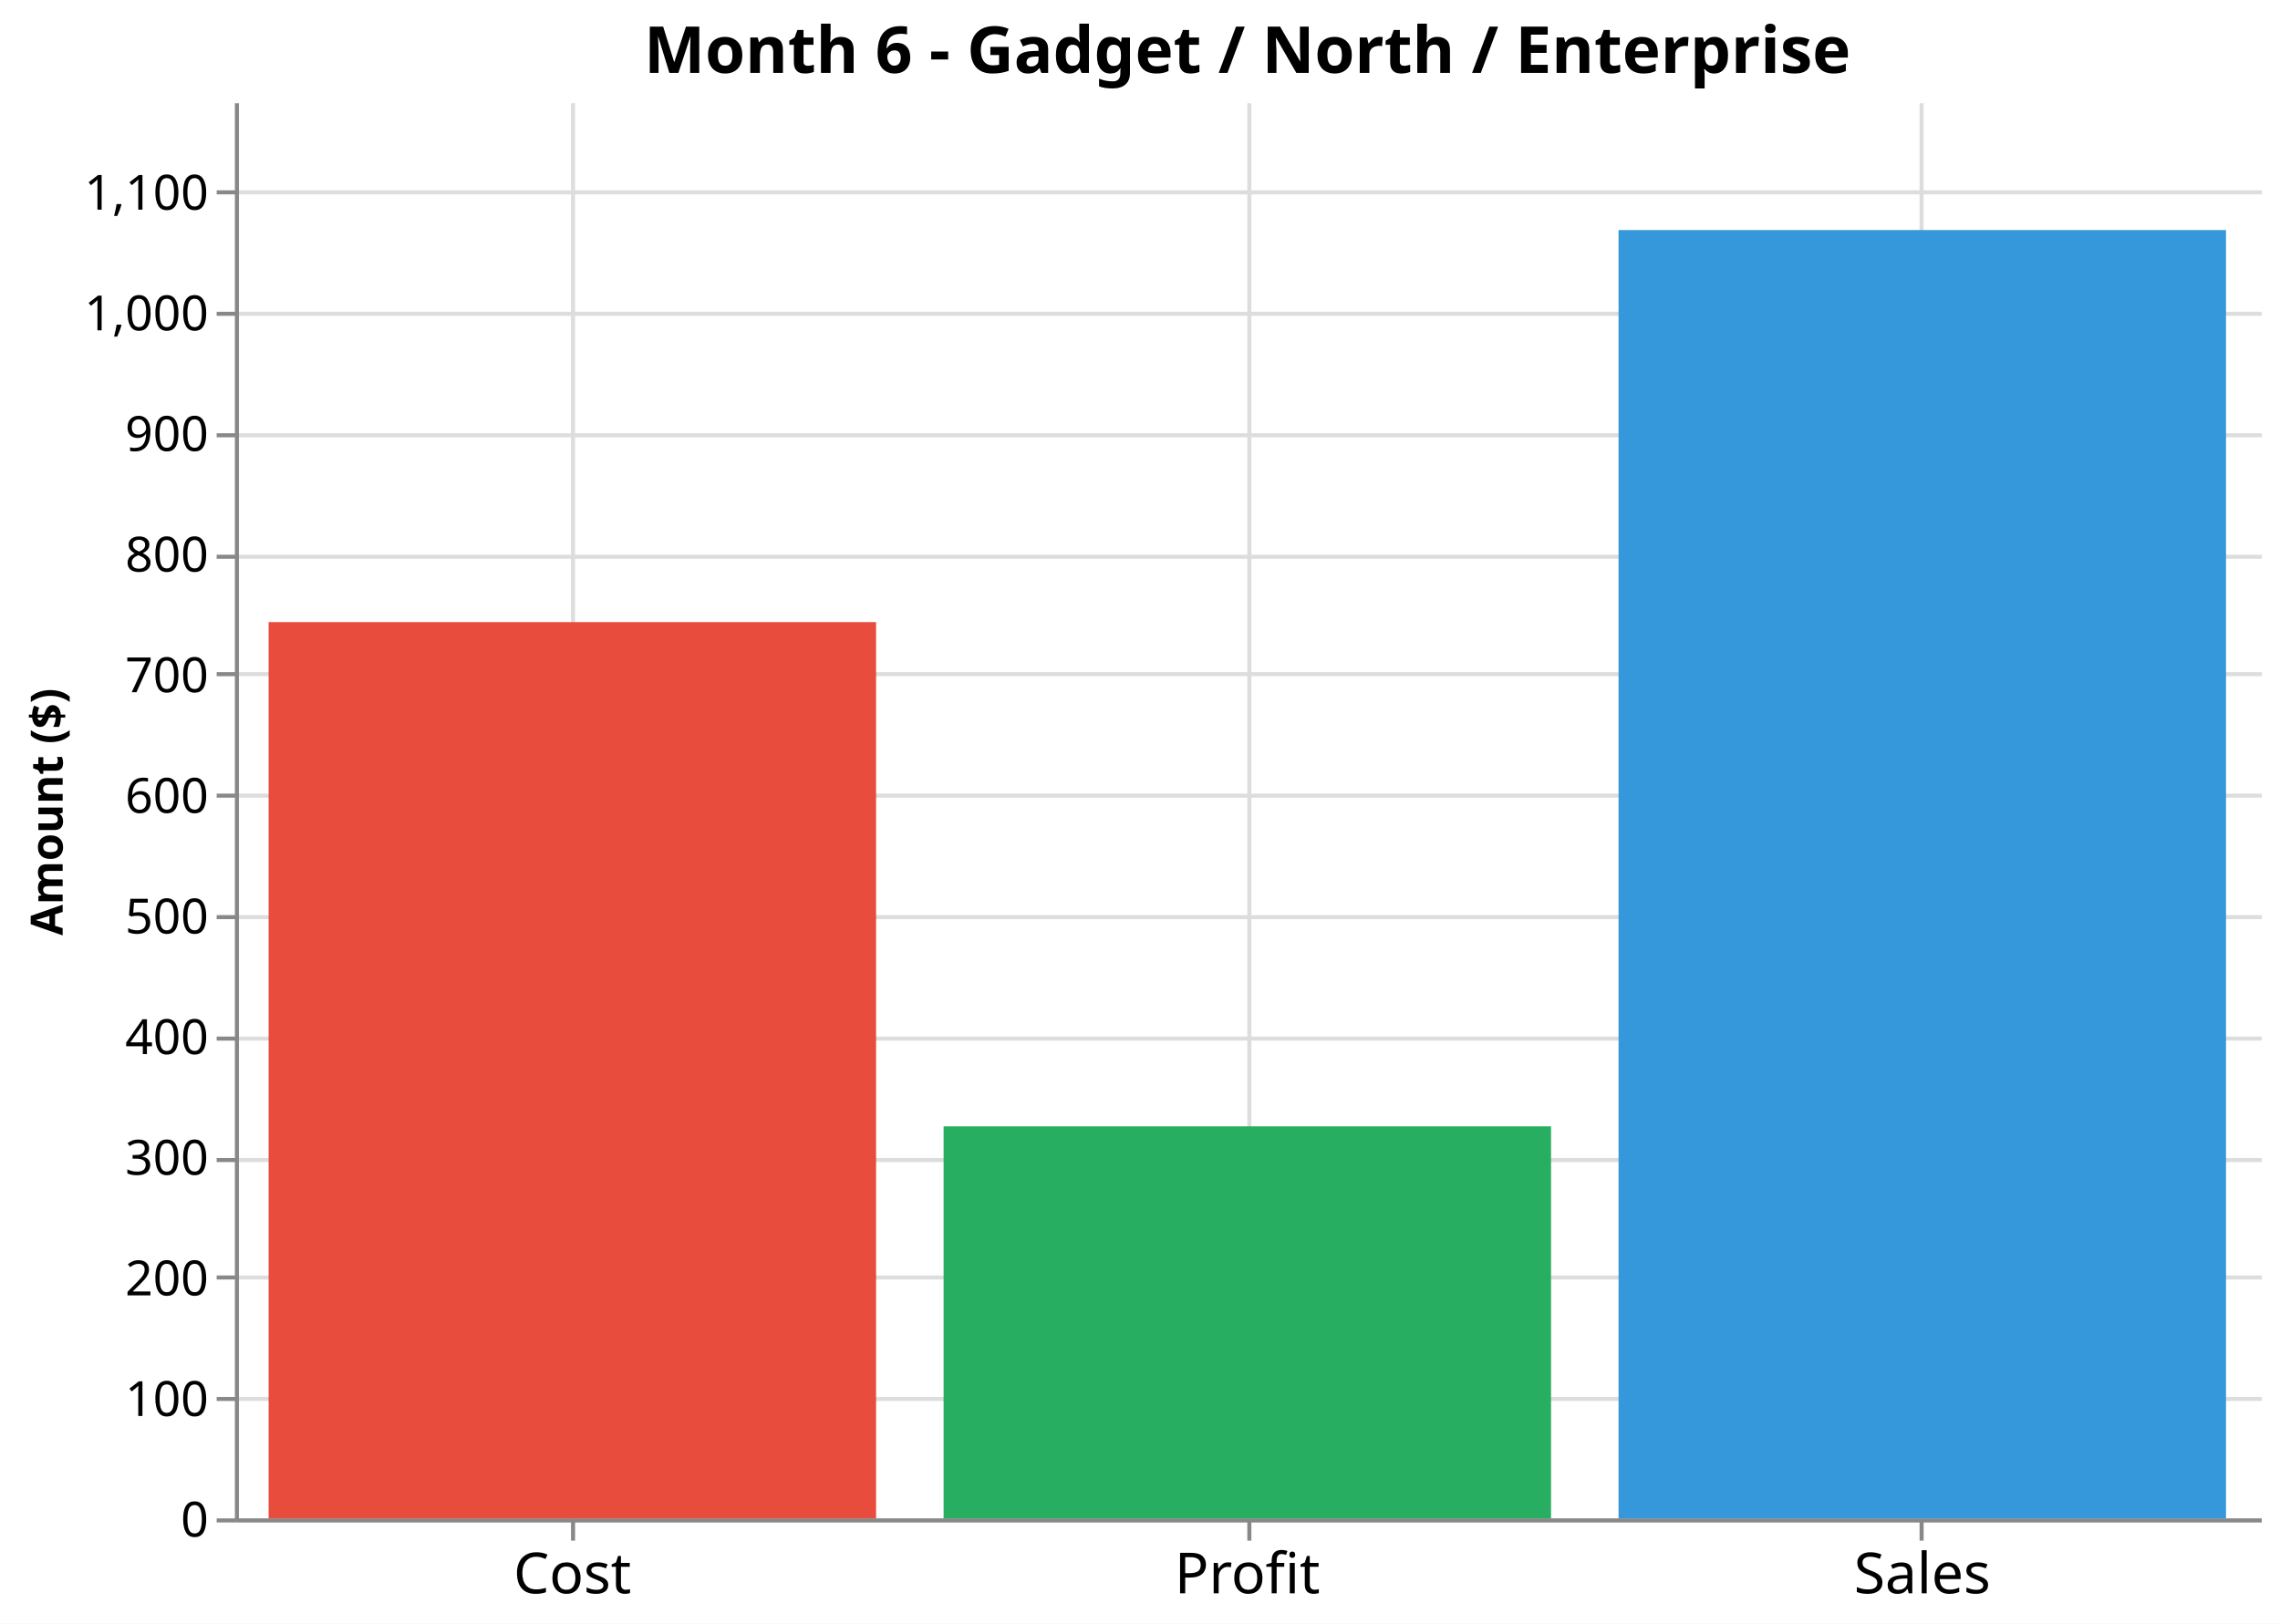
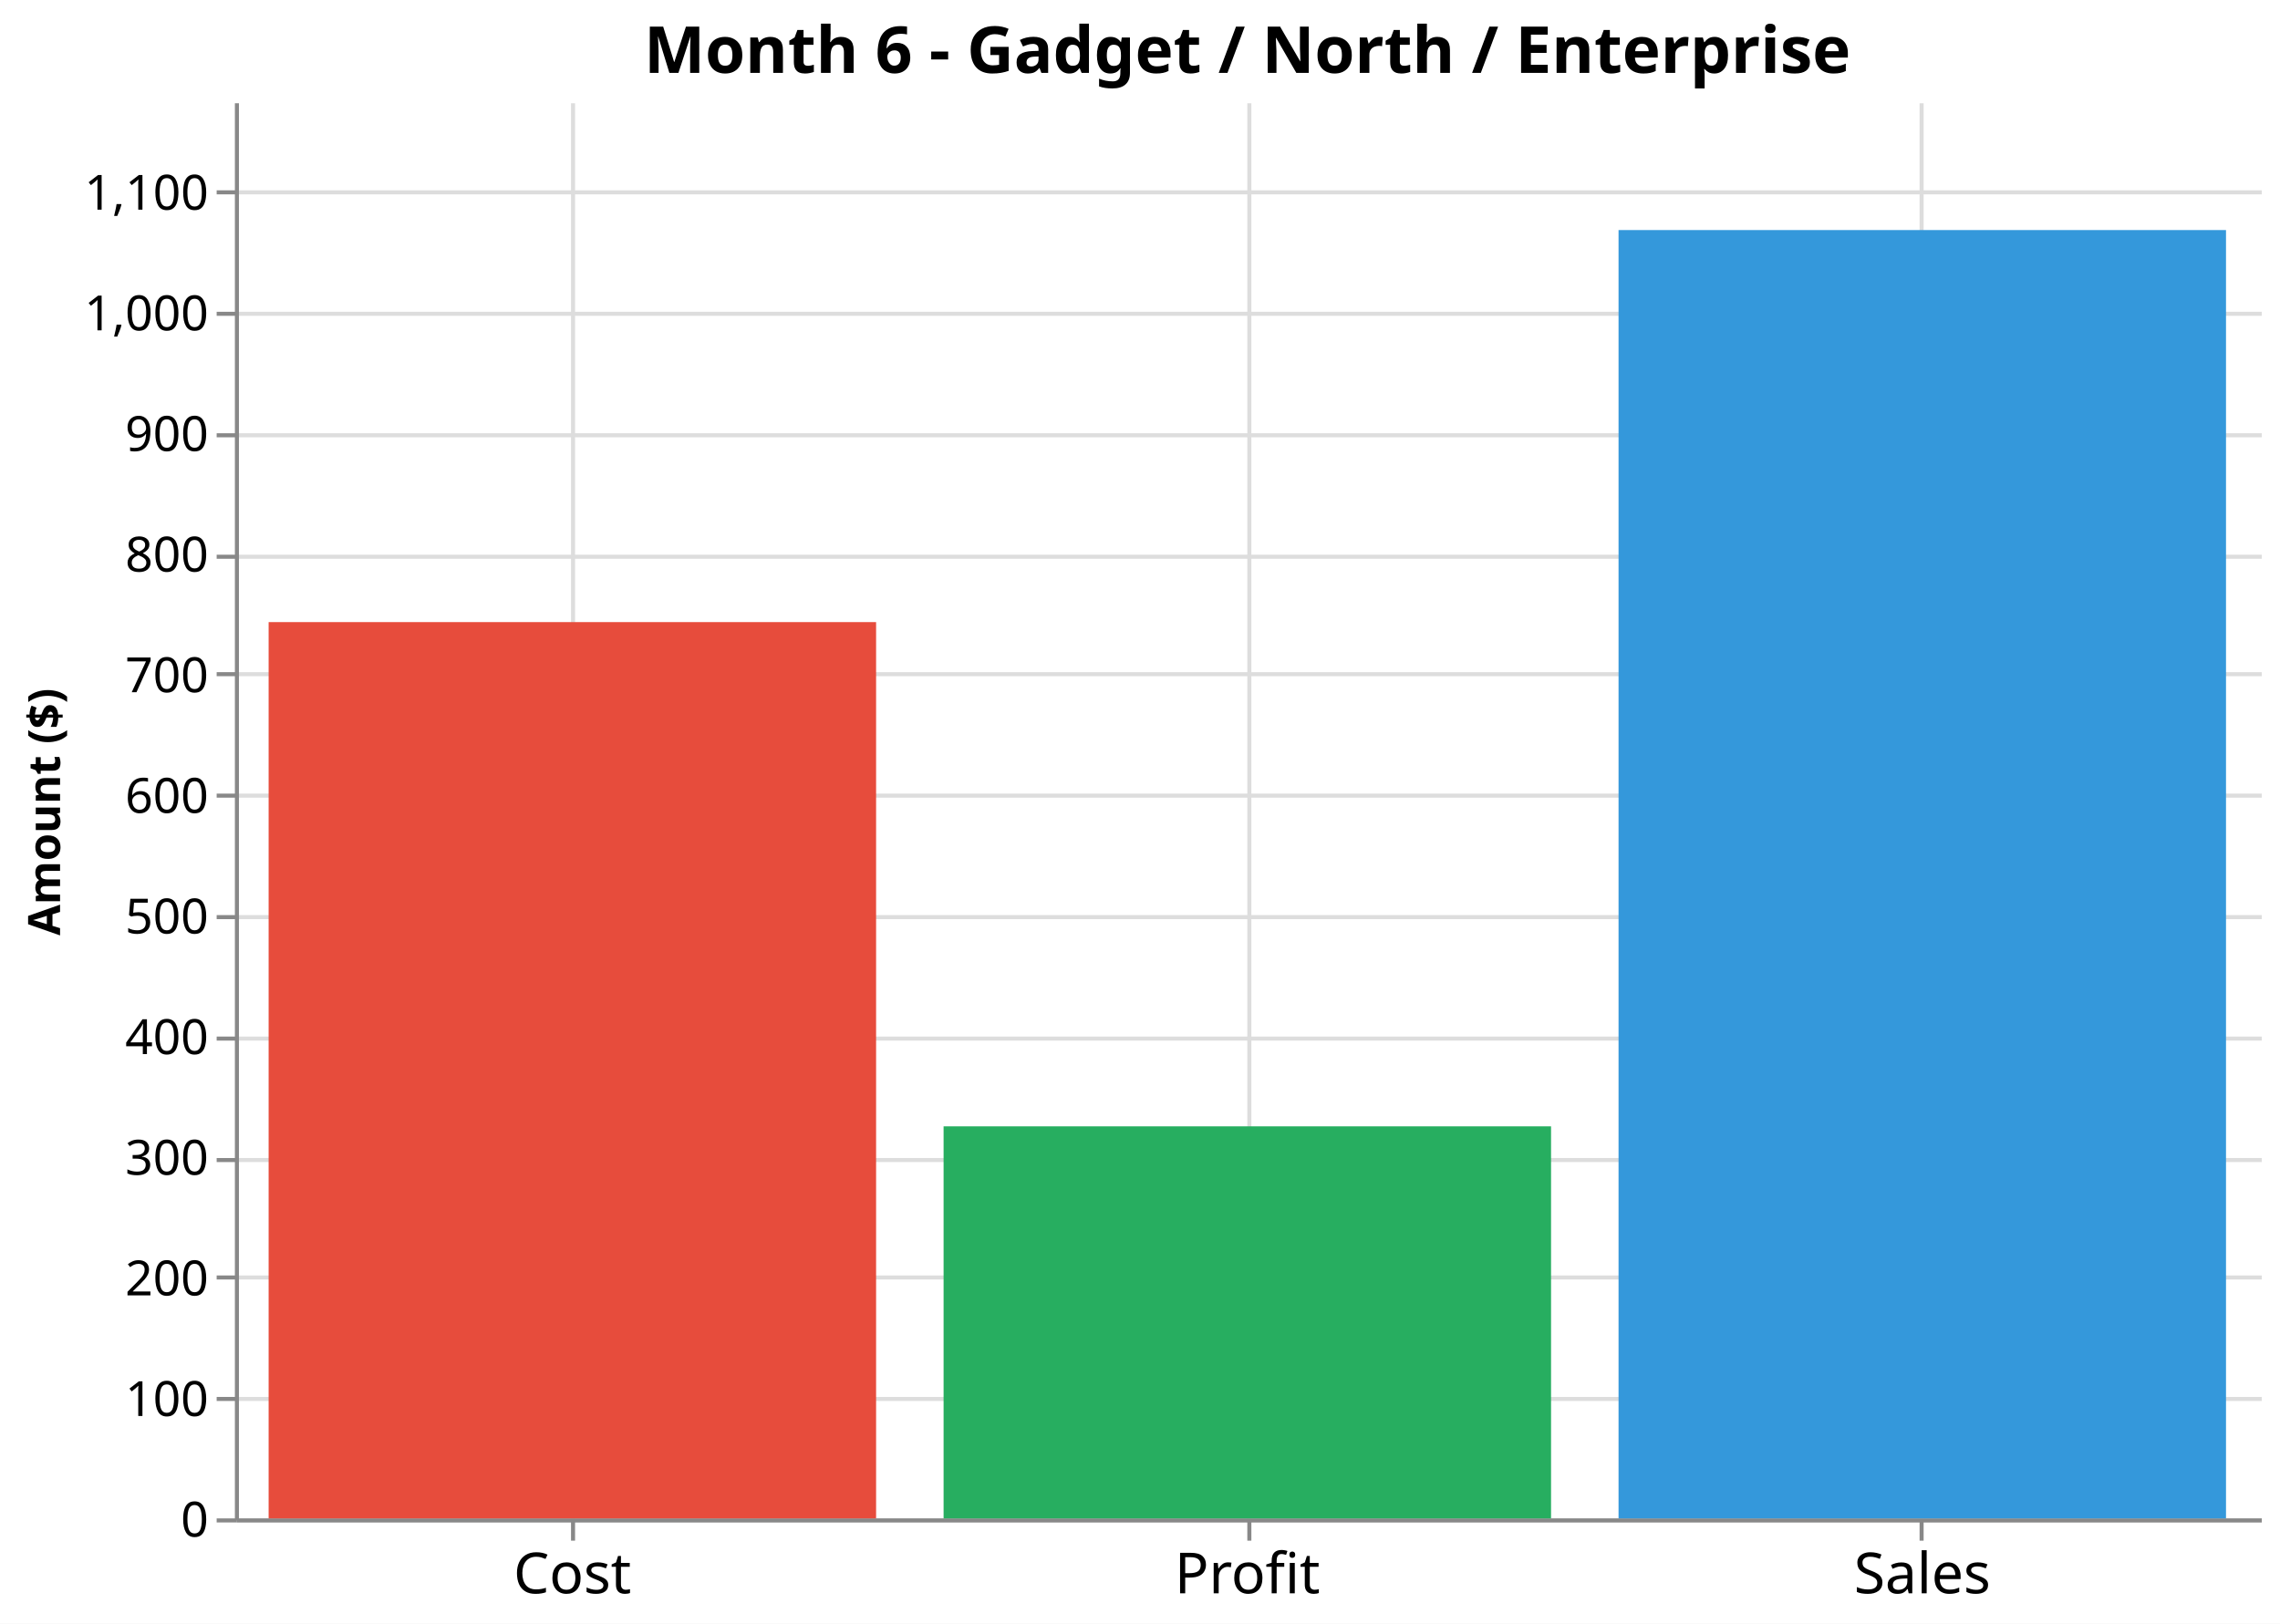
<svg xmlns="http://www.w3.org/2000/svg" version="1.1" class="marks" width="563" height="401" viewBox="0 0 563 401">
  <rect width="563" height="401" fill="white" />
  <g fill="none" stroke-miterlimit="10" transform="translate(58,25)">
    <g class="mark-group role-frame root" role="graphics-object" aria-roledescription="group mark container">
      <g transform="translate(0,0)">
        <path class="background" aria-hidden="true" d="M0,0h500v350h-500Z" />
        <g>
          <g class="mark-group role-axis" aria-hidden="true">
            <g transform="translate(0.5,350.5)">
              <path class="background" aria-hidden="true" d="M0,0h0v0h0Z" pointer-events="none" />
              <g>
                <g class="mark-rule role-axis-grid" pointer-events="none">
                  <line transform="translate(83,-350)" x2="0" y2="350" stroke="#ddd" stroke-width="1" opacity="1" />
                  <line transform="translate(250,-350)" x2="0" y2="350" stroke="#ddd" stroke-width="1" opacity="1" />
                  <line transform="translate(416,-350)" x2="0" y2="350" stroke="#ddd" stroke-width="1" opacity="1" />
                </g>
              </g>
              <path class="foreground" aria-hidden="true" d="" pointer-events="none" display="none" />
            </g>
          </g>
          <g class="mark-group role-axis" aria-hidden="true">
            <g transform="translate(0.5,0.5)">
              <path class="background" aria-hidden="true" d="M0,0h0v0h0Z" pointer-events="none" />
              <g>
                <g class="mark-rule role-axis-grid" pointer-events="none">
                  <line transform="translate(0,350)" x2="500" y2="0" stroke="#ddd" stroke-width="1" opacity="1" />
                  <line transform="translate(0,320)" x2="500" y2="0" stroke="#ddd" stroke-width="1" opacity="1" />
                  <line transform="translate(0,290)" x2="500" y2="0" stroke="#ddd" stroke-width="1" opacity="1" />
                  <line transform="translate(0,261)" x2="500" y2="0" stroke="#ddd" stroke-width="1" opacity="1" />
                  <line transform="translate(0,231)" x2="500" y2="0" stroke="#ddd" stroke-width="1" opacity="1" />
                  <line transform="translate(0,201)" x2="500" y2="0" stroke="#ddd" stroke-width="1" opacity="1" />
                  <line transform="translate(0,171)" x2="500" y2="0" stroke="#ddd" stroke-width="1" opacity="1" />
                  <line transform="translate(0,141)" x2="500" y2="0" stroke="#ddd" stroke-width="1" opacity="1" />
                  <line transform="translate(0,112)" x2="500" y2="0" stroke="#ddd" stroke-width="1" opacity="1" />
                  <line transform="translate(0,82)" x2="500" y2="0" stroke="#ddd" stroke-width="1" opacity="1" />
                  <line transform="translate(0,52)" x2="500" y2="0" stroke="#ddd" stroke-width="1" opacity="1" />
                  <line transform="translate(0,22)" x2="500" y2="0" stroke="#ddd" stroke-width="1" opacity="1" />
                </g>
              </g>
              <path class="foreground" aria-hidden="true" d="" pointer-events="none" display="none" />
            </g>
          </g>
          <g class="mark-group role-axis" role="graphics-symbol" aria-roledescription="axis" aria-label="X-axis for a discrete scale with 3 values: Cost, Profit, Sales">
            <g transform="translate(0.5,350.5)">
              <path class="background" aria-hidden="true" d="M0,0h0v0h0Z" pointer-events="none" />
              <g>
                <g class="mark-rule role-axis-tick" pointer-events="none">
                  <line transform="translate(83,0)" x2="0" y2="5" stroke="#888" stroke-width="1" opacity="1" />
                  <line transform="translate(250,0)" x2="0" y2="5" stroke="#888" stroke-width="1" opacity="1" />
                  <line transform="translate(416,0)" x2="0" y2="5" stroke="#888" stroke-width="1" opacity="1" />
                </g>
                <g class="mark-text role-axis-label" pointer-events="none">
                  <text text-anchor="middle" transform="translate(82.83333,18)" font-family="sans-serif" font-size="14px" fill="#000" opacity="1">Cost</text>
                  <text text-anchor="middle" transform="translate(249.5,18)" font-family="sans-serif" font-size="14px" fill="#000" opacity="1">Profit</text>
                  <text text-anchor="middle" transform="translate(416.1667,18)" font-family="sans-serif" font-size="14px" fill="#000" opacity="1">Sales</text>
                </g>
                <g class="mark-rule role-axis-domain" pointer-events="none">
                  <line transform="translate(0,0)" x2="500" y2="0" stroke="#888" stroke-width="1" opacity="1" />
                </g>
              </g>
              <path class="foreground" aria-hidden="true" d="" pointer-events="none" display="none" />
            </g>
          </g>
          <g class="mark-group role-axis" role="graphics-symbol" aria-roledescription="axis" aria-label="Y-axis titled 'Amount ($)' for a linear scale with values from 0 to 1,175">
            <g transform="translate(0.5,0.5)">
              <path class="background" aria-hidden="true" d="M0,0h0v0h0Z" pointer-events="none" />
              <g>
                <g class="mark-rule role-axis-tick" pointer-events="none">
                  <line transform="translate(0,350)" x2="-5" y2="0" stroke="#888" stroke-width="1" opacity="1" />
                  <line transform="translate(0,320)" x2="-5" y2="0" stroke="#888" stroke-width="1" opacity="1" />
                  <line transform="translate(0,290)" x2="-5" y2="0" stroke="#888" stroke-width="1" opacity="1" />
                  <line transform="translate(0,261)" x2="-5" y2="0" stroke="#888" stroke-width="1" opacity="1" />
                  <line transform="translate(0,231)" x2="-5" y2="0" stroke="#888" stroke-width="1" opacity="1" />
                  <line transform="translate(0,201)" x2="-5" y2="0" stroke="#888" stroke-width="1" opacity="1" />
                  <line transform="translate(0,171)" x2="-5" y2="0" stroke="#888" stroke-width="1" opacity="1" />
                  <line transform="translate(0,141)" x2="-5" y2="0" stroke="#888" stroke-width="1" opacity="1" />
                  <line transform="translate(0,112)" x2="-5" y2="0" stroke="#888" stroke-width="1" opacity="1" />
                  <line transform="translate(0,82)" x2="-5" y2="0" stroke="#888" stroke-width="1" opacity="1" />
                  <line transform="translate(0,52)" x2="-5" y2="0" stroke="#888" stroke-width="1" opacity="1" />
                  <line transform="translate(0,22)" x2="-5" y2="0" stroke="#888" stroke-width="1" opacity="1" />
                </g>
                <g class="mark-text role-axis-label" pointer-events="none">
                  <text text-anchor="end" transform="translate(-7,354)" font-family="sans-serif" font-size="12px" fill="#000" opacity="1">0</text>
                  <text text-anchor="end" transform="translate(-7,324.2077)" font-family="sans-serif" font-size="12px" fill="#000" opacity="1">100</text>
                  <text text-anchor="end" transform="translate(-7,294.4154)" font-family="sans-serif" font-size="12px" fill="#000" opacity="1">200</text>
                  <text text-anchor="end" transform="translate(-7,264.6231)" font-family="sans-serif" font-size="12px" fill="#000" opacity="1">300</text>
                  <text text-anchor="end" transform="translate(-7,234.8308)" font-family="sans-serif" font-size="12px" fill="#000" opacity="1">400</text>
                  <text text-anchor="end" transform="translate(-7,205.0385)" font-family="sans-serif" font-size="12px" fill="#000" opacity="1">500</text>
                  <text text-anchor="end" transform="translate(-7,175.2462)" font-family="sans-serif" font-size="12px" fill="#000" opacity="1">600</text>
                  <text text-anchor="end" transform="translate(-7,145.4539)" font-family="sans-serif" font-size="12px" fill="#000" opacity="1">700</text>
                  <text text-anchor="end" transform="translate(-7,115.6616)" font-family="sans-serif" font-size="12px" fill="#000" opacity="1">800</text>
                  <text text-anchor="end" transform="translate(-7,85.86925)" font-family="sans-serif" font-size="12px" fill="#000" opacity="1">900</text>
                  <text text-anchor="end" transform="translate(-7,56.07695)" font-family="sans-serif" font-size="12px" fill="#000" opacity="1">1,000</text>
                  <text text-anchor="end" transform="translate(-7,26.28464)" font-family="sans-serif" font-size="12px" fill="#000" opacity="1">1,100</text>
                </g>
                <g class="mark-rule role-axis-domain" pointer-events="none">
                  <line transform="translate(0,350)" x2="0" y2="-350" stroke="#888" stroke-width="1" opacity="1" />
                </g>
                <g class="mark-text role-axis-title" pointer-events="none">
-                   <text text-anchor="middle" transform="translate(-41.0293,175) rotate(-90) translate(0,-2)" font-family="sans-serif" font-size="11px" font-weight="bold" fill="#000" opacity="1">Amount ($)</text>
+                   <text text-anchor="middle" transform="translate(-41.66895,175) rotate(-90) translate(0,-2)" font-family="sans-serif" font-size="11px" font-weight="bold" fill="#000" opacity="1">Amount ($)</text>
                </g>
              </g>
              <path class="foreground" aria-hidden="true" d="" pointer-events="none" display="none" />
            </g>
          </g>
          <g class="mark-rect role-mark marks" role="graphics-object" aria-roledescription="rect mark container">
            <path aria-label="Metric: Cost; Amount: 743; Color: #e74c3c" role="graphics-symbol" aria-roledescription="bar" d="M8.333,128.643h150v221.357h-150Z" fill="#e74c3c" />
            <path aria-label="Metric: Profit; Amount: 325; Color: #27ae60" role="graphics-symbol" aria-roledescription="bar" d="M175,253.175h150v96.825h-150Z" fill="#27ae60" />
            <path aria-label="Metric: Sales; Amount: 1,068; Color: #3498db" role="graphics-symbol" aria-roledescription="bar" d="M341.667,31.818h150v318.182h-150Z" fill="#3498db" />
          </g>
          <g class="mark-group role-title">
            <g transform="translate(250,-20)">
              <path class="background" aria-hidden="true" d="M0,0h0v0h0Z" pointer-events="none" />
              <g>
                <g class="mark-text role-title-text" role="graphics-symbol" aria-roledescription="title" aria-label="Title text 'Month 6 - Gadget / North / Enterprise'" pointer-events="none">
                  <text text-anchor="middle" transform="translate(0,13)" font-family="sans-serif" font-size="16px" font-weight="bold" fill="#000" opacity="1">Month 6 - Gadget / North / Enterprise</text>
                </g>
              </g>
              <path class="foreground" aria-hidden="true" d="" pointer-events="none" display="none" />
            </g>
          </g>
        </g>
        <path class="foreground" aria-hidden="true" d="" display="none" />
      </g>
    </g>
  </g>
</svg>
